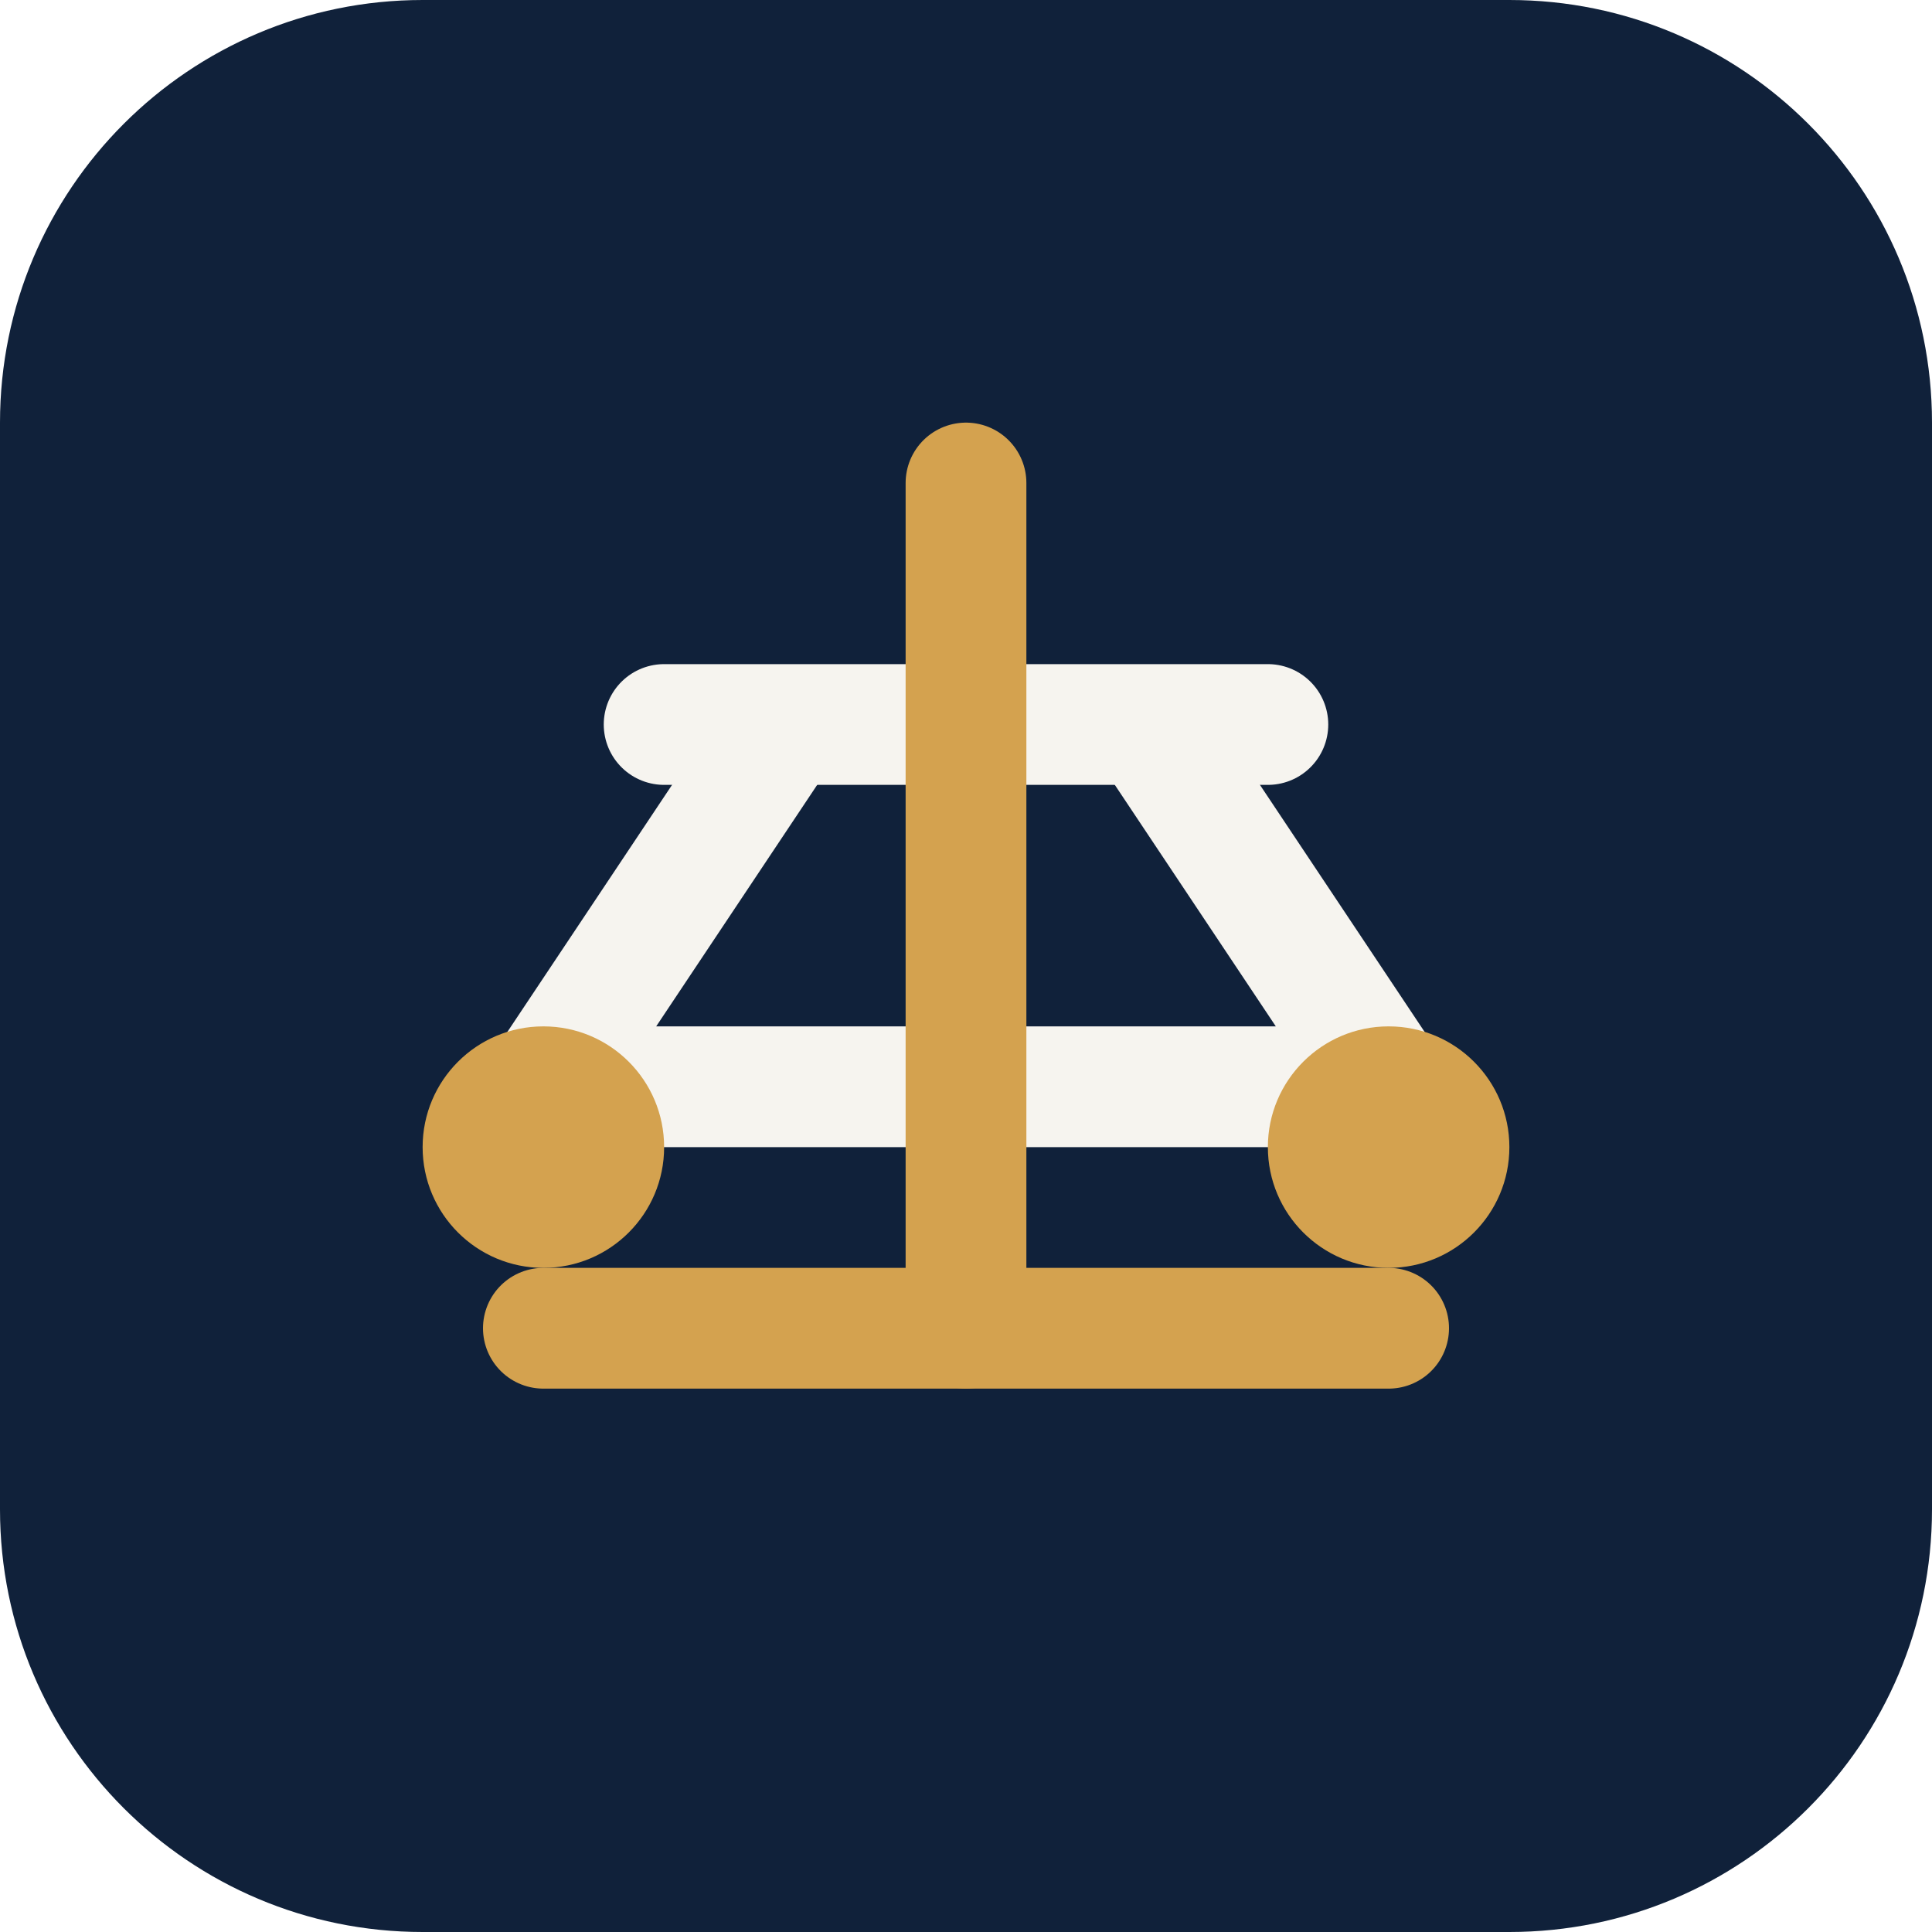
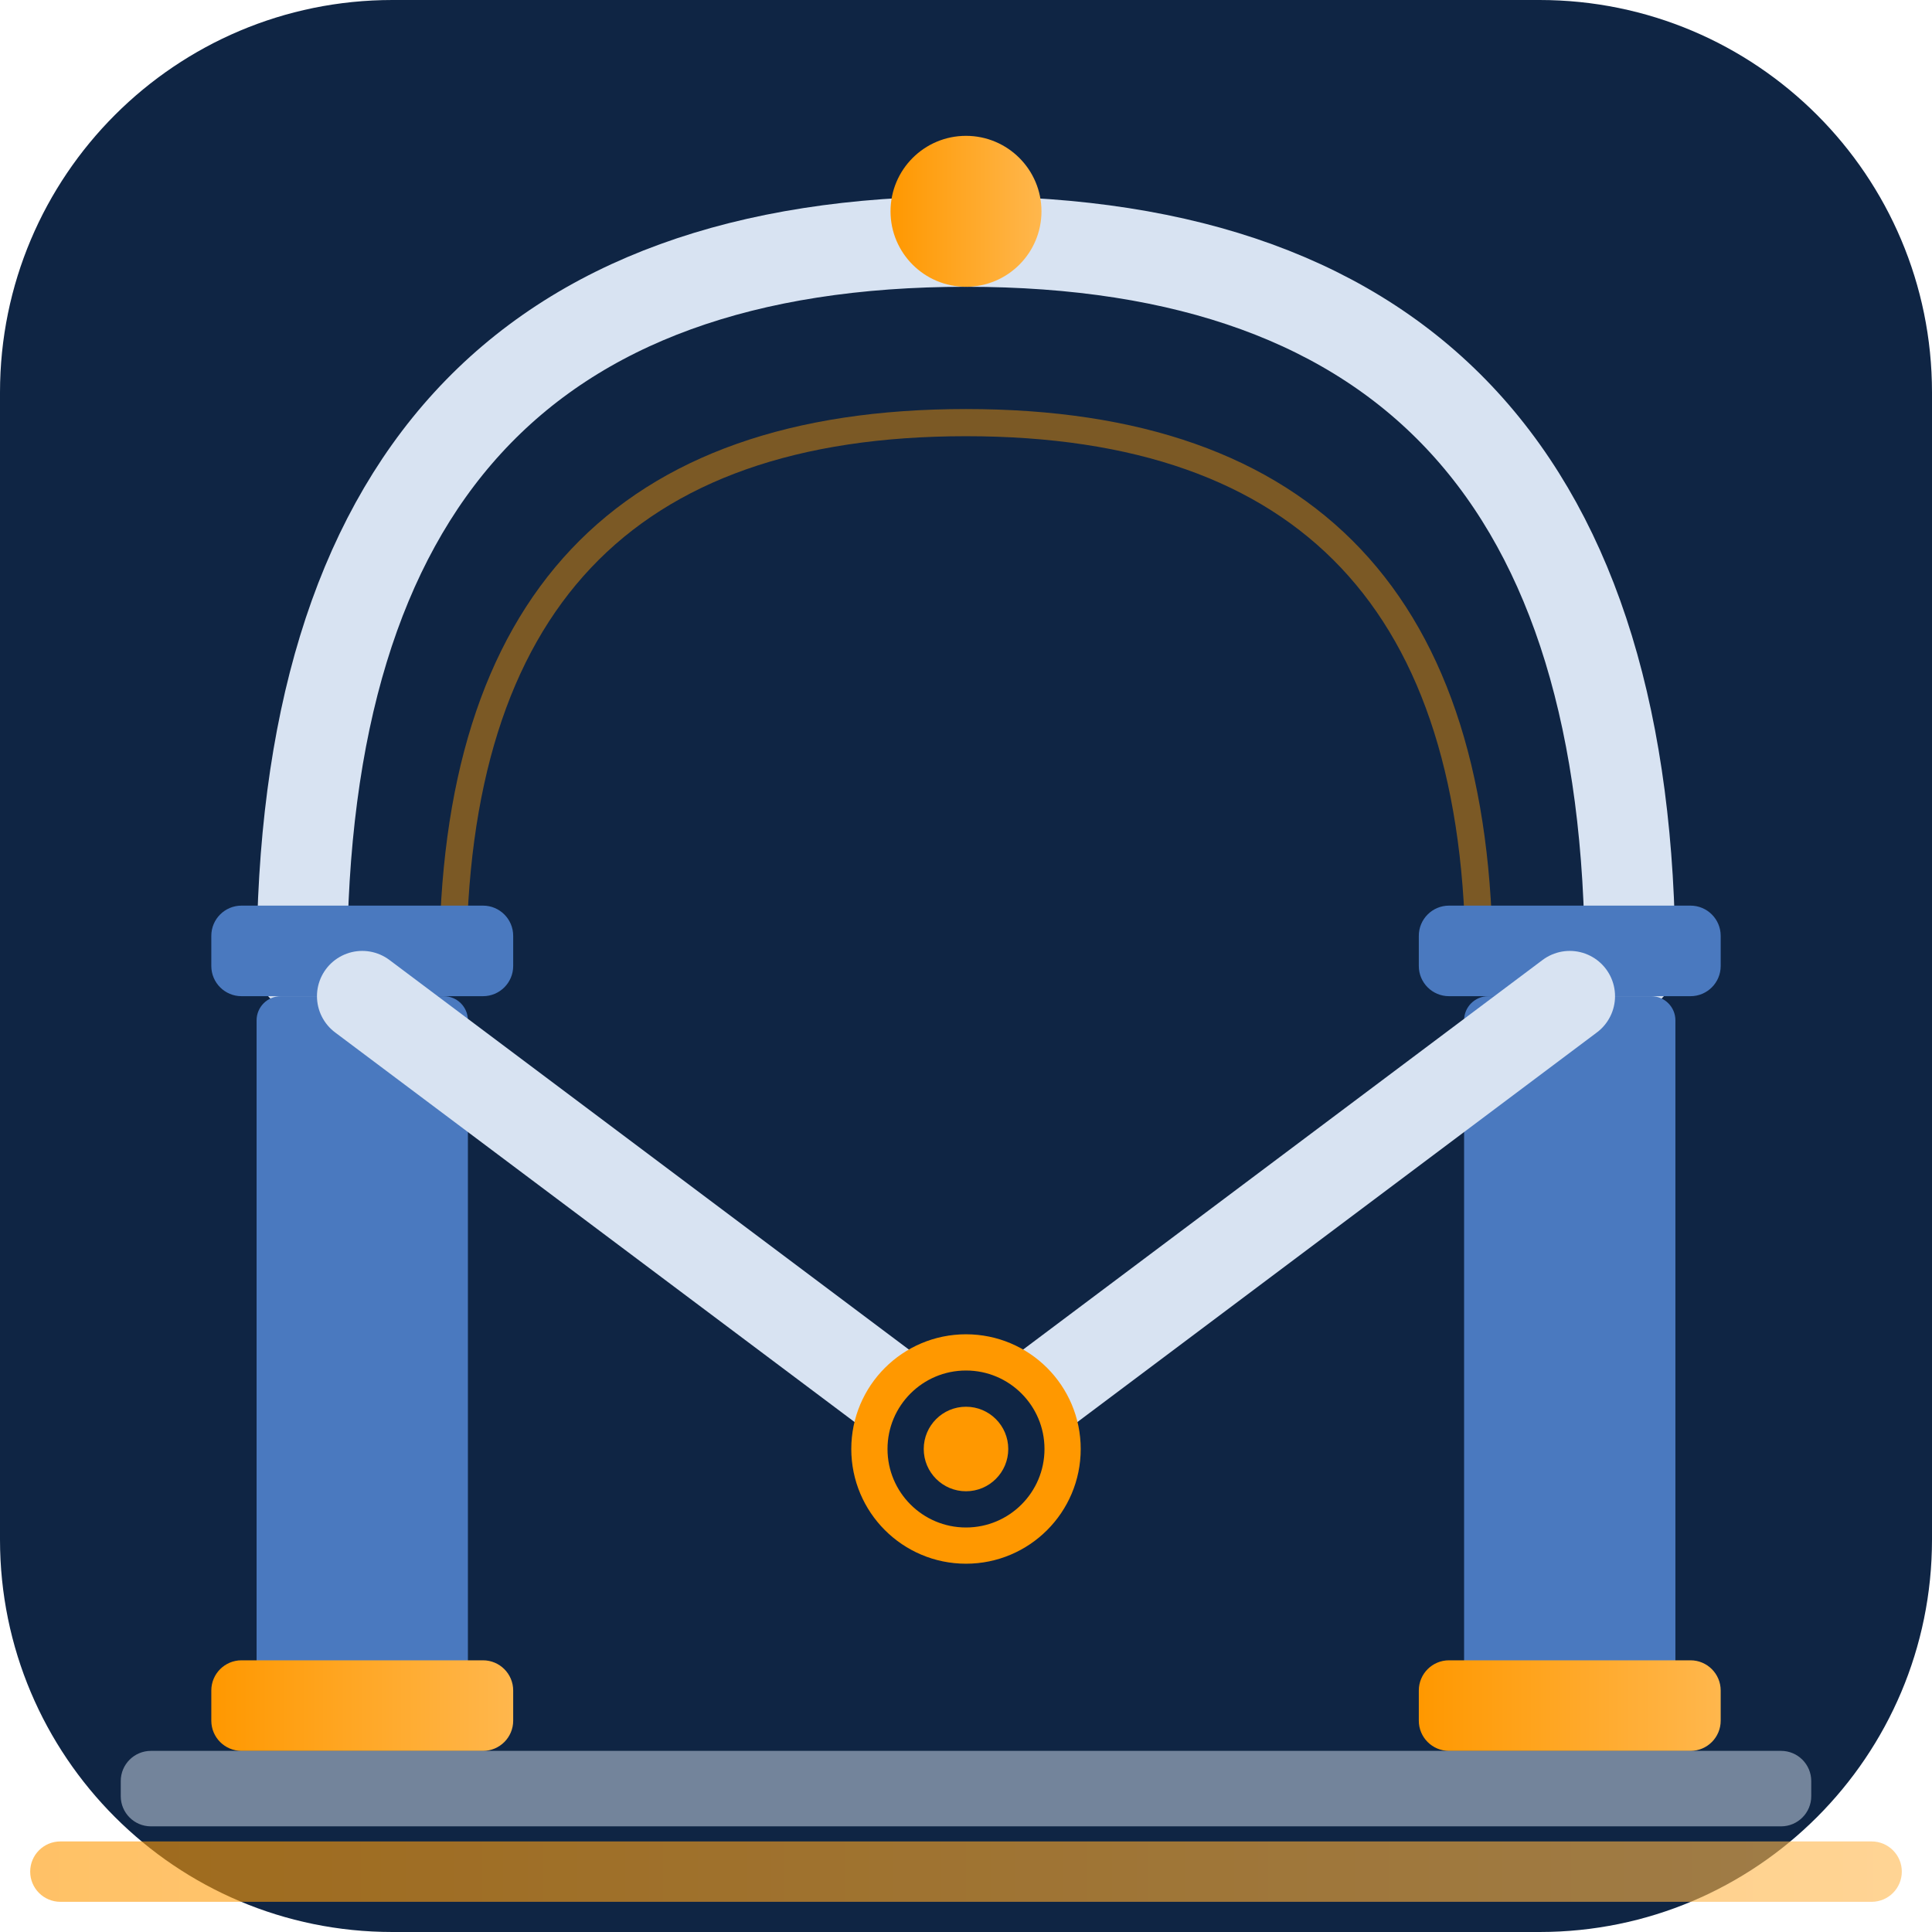
<svg xmlns="http://www.w3.org/2000/svg" viewBox="0 0 64 64">
-   <rect width="64" height="64" rx="14" fill="#10213a" />
-   <path d="M18 44h28" stroke="#d4a24f" stroke-width="4" stroke-linecap="round" />
-   <path d="M22 24h20" stroke="#f6f4ef" stroke-width="4" stroke-linecap="round" />
-   <path d="M26 24l-8 12h28L38 24" fill="none" stroke="#f6f4ef" stroke-width="4" stroke-linejoin="round" />
-   <circle cx="18" cy="38" r="4" fill="#d4a24f" />
-   <circle cx="46" cy="38" r="4" fill="#d4a24f" />
-   <path d="M32 16v28" stroke="#d4a24f" stroke-width="4" stroke-linecap="round" />
+   <defs>
+     <linearGradient id="fv_navy" x1="0%" y1="0%" x2="100%" y2="100%">
+       <stop offset="0%" stop-color="#1a3a6b" />
+       <stop offset="100%" stop-color="#0f2544" />
+     </linearGradient>
+     <linearGradient id="fv_saff" x1="0%" y1="0%" x2="100%" y2="0%">
+       <stop offset="0%" stop-color="#FF9800" />
+       <stop offset="100%" stop-color="#FFB74D" />
+     </linearGradient>
+   </defs>
+   <rect width="64" height="64" rx="13" fill="#0f2544" />
+   <path d="M10,32 Q10,8 32,8 Q54,8 54,32" fill="none" stroke="#D8E3F2" stroke-width="3" stroke-linecap="round" />
+   <path d="M15,32 Q15,14 32,14 Q49,14 49,32" fill="none" stroke="#FF9800" stroke-width="0.9" stroke-linecap="round" opacity="0.45" />
+   <circle cx="32" cy="7" r="2.5" fill="url(#fv_saff)" />
+   <line x1="32" y1="4.5" x2="32" y2="2" stroke="url(#fv_saff)" stroke-width="1.5" stroke-linecap="round" />
+   <rect x="7" y="30" width="10" height="3" rx="1" fill="#4A79BF" />
+   <rect x="8.5" y="33" width="7" height="24" rx="0.8" fill="#4A79BF" />
+   <rect x="7" y="55" width="10" height="3" rx="1" fill="url(#fv_saff)" />
+   <rect x="47" y="30" width="10" height="3" rx="1" fill="#4A79BF" />
+   <rect x="48.5" y="33" width="7" height="24" rx="0.8" fill="#4A79BF" />
+   <rect x="47" y="55" width="10" height="3" rx="1" fill="url(#fv_saff)" />
+   <line x1="12" y1="33" x2="32" y2="48" stroke="#D8E3F2" stroke-width="3" stroke-linecap="round" />
+   <line x1="52" y1="33" x2="32" y2="48" stroke="#D8E3F2" stroke-width="3" stroke-linecap="round" />
+   <circle cx="32" cy="48" r="3.2" fill="#0f2544" stroke="#FF9800" stroke-width="1.2" />
+   <circle cx="32" cy="48" r="1.4" fill="#FF9800" />
+   <rect x="4" y="58" width="56" height="2.5" rx="1" fill="#D8E3F2" opacity="0.5" />
+   <rect x="1" y="61" width="62" height="2" rx="1" fill="url(#fv_saff)" opacity="0.6" />
</svg>
